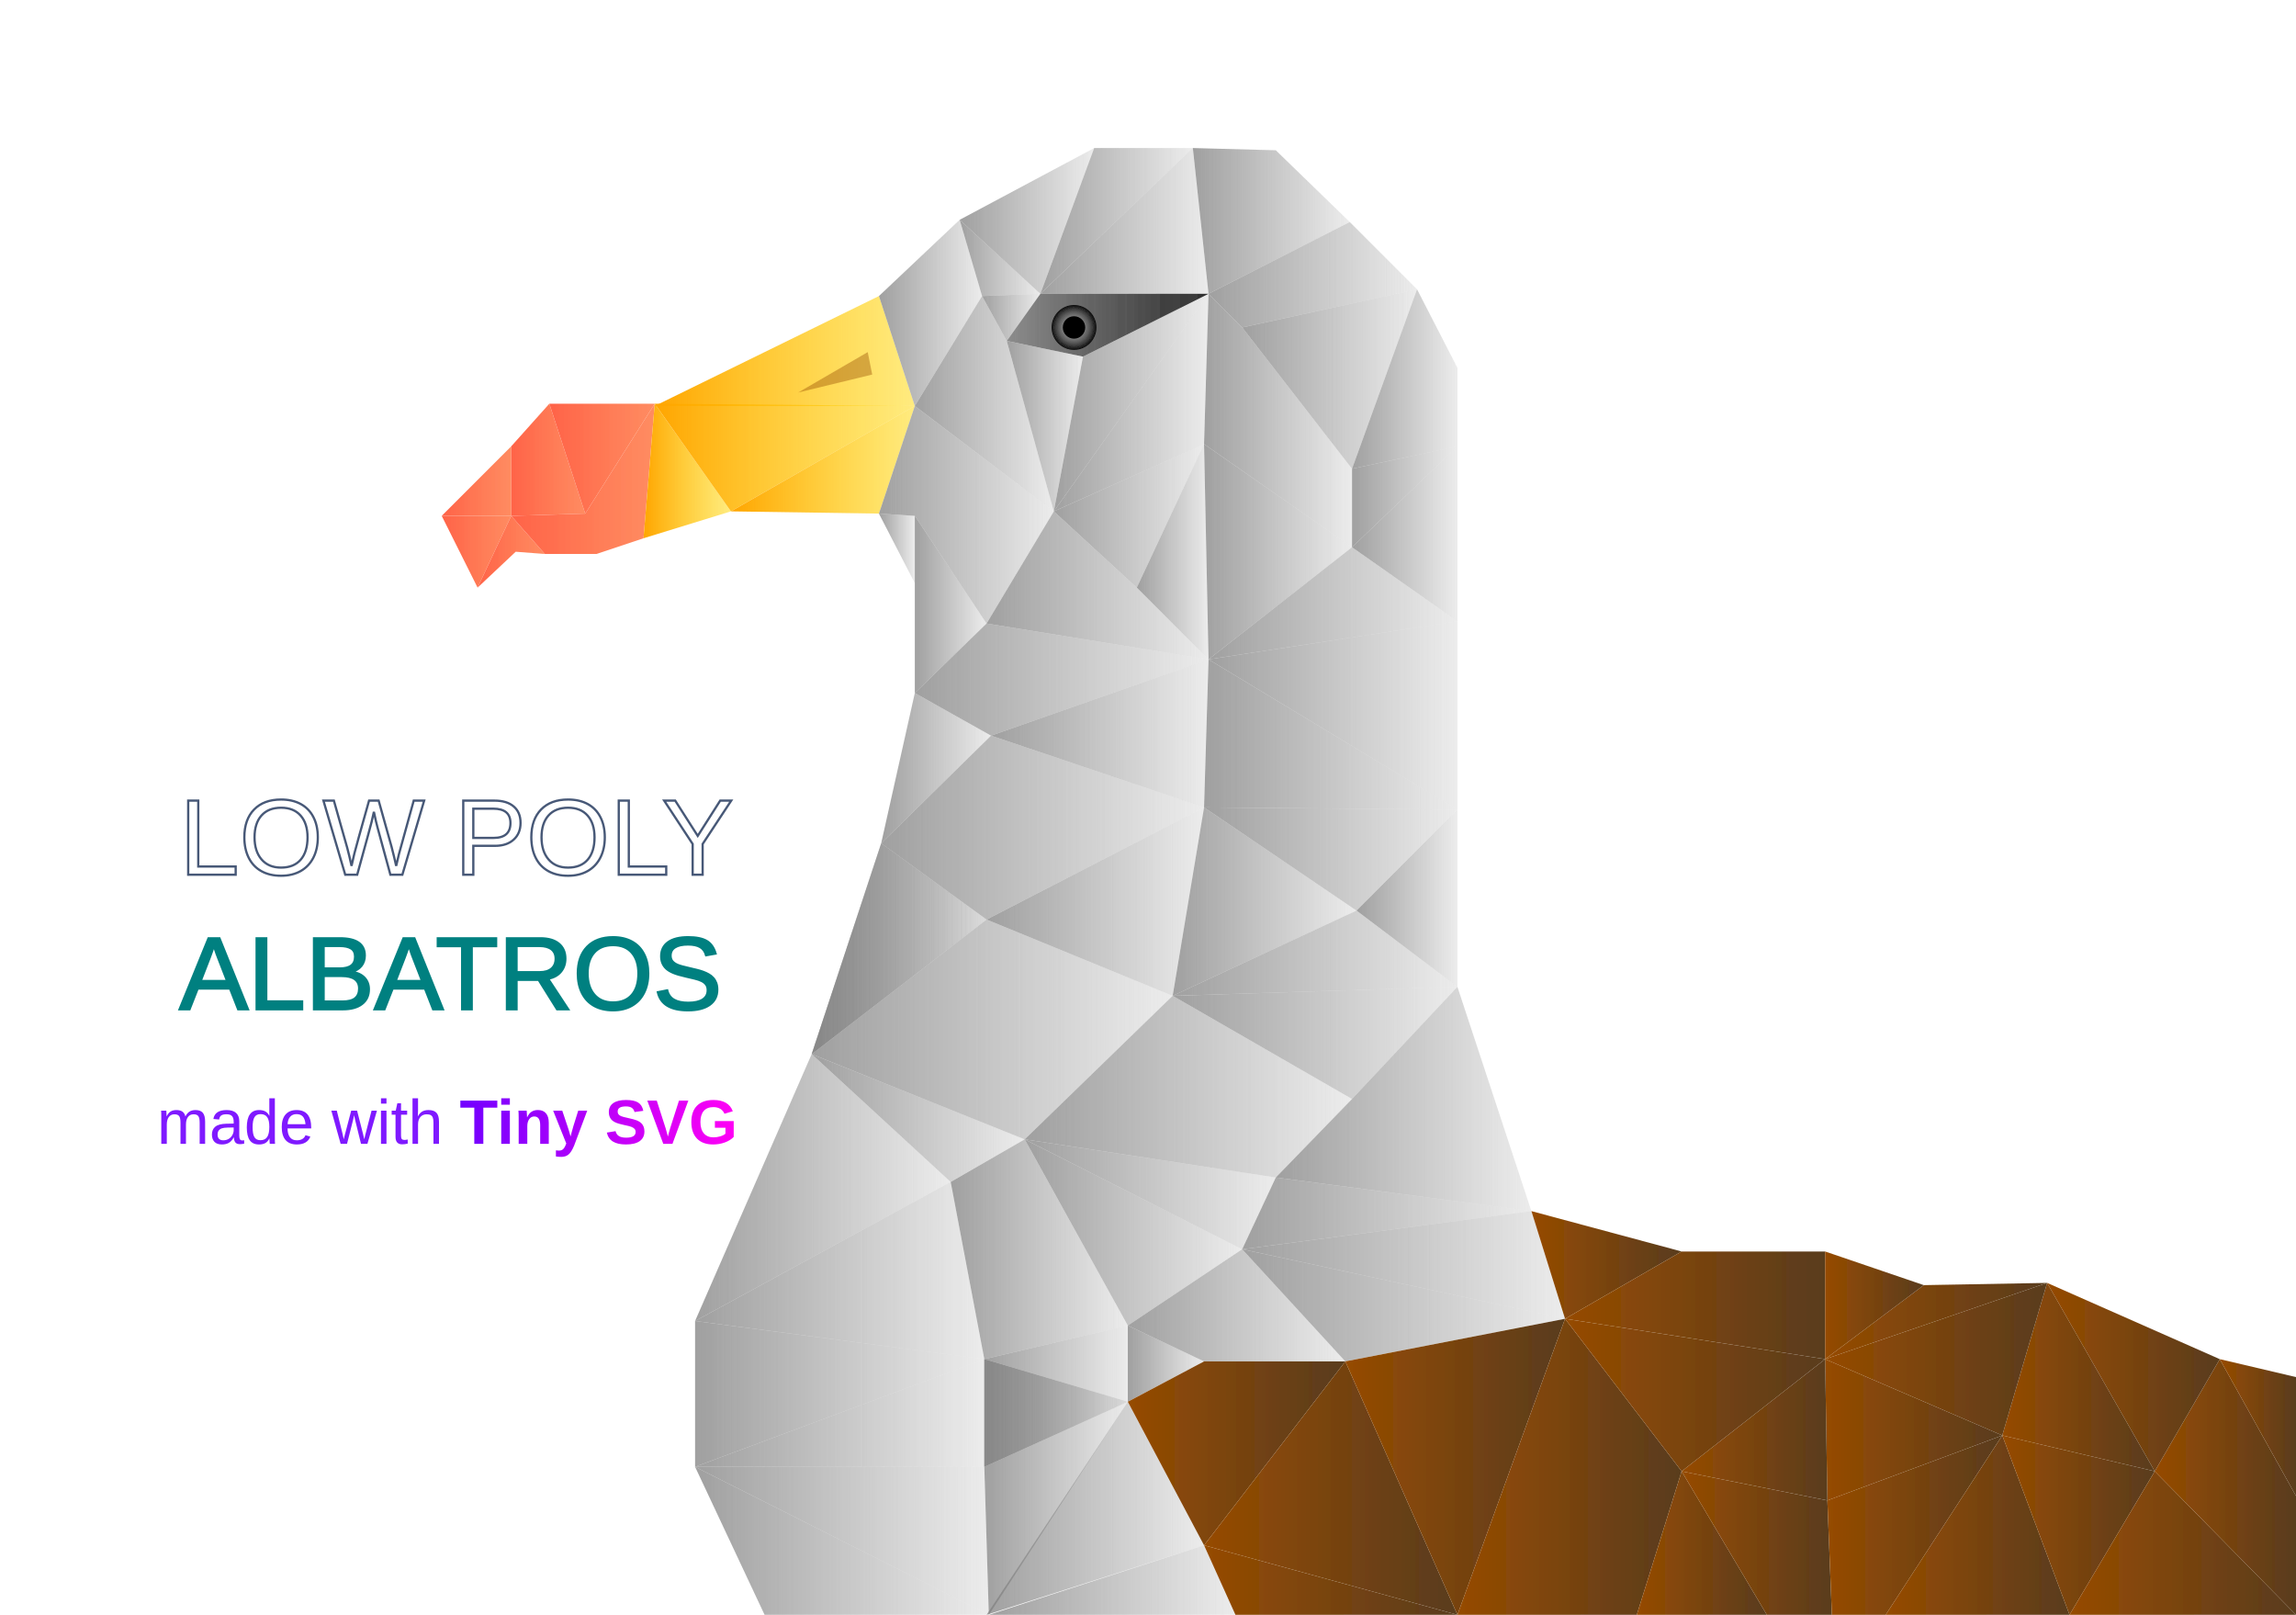
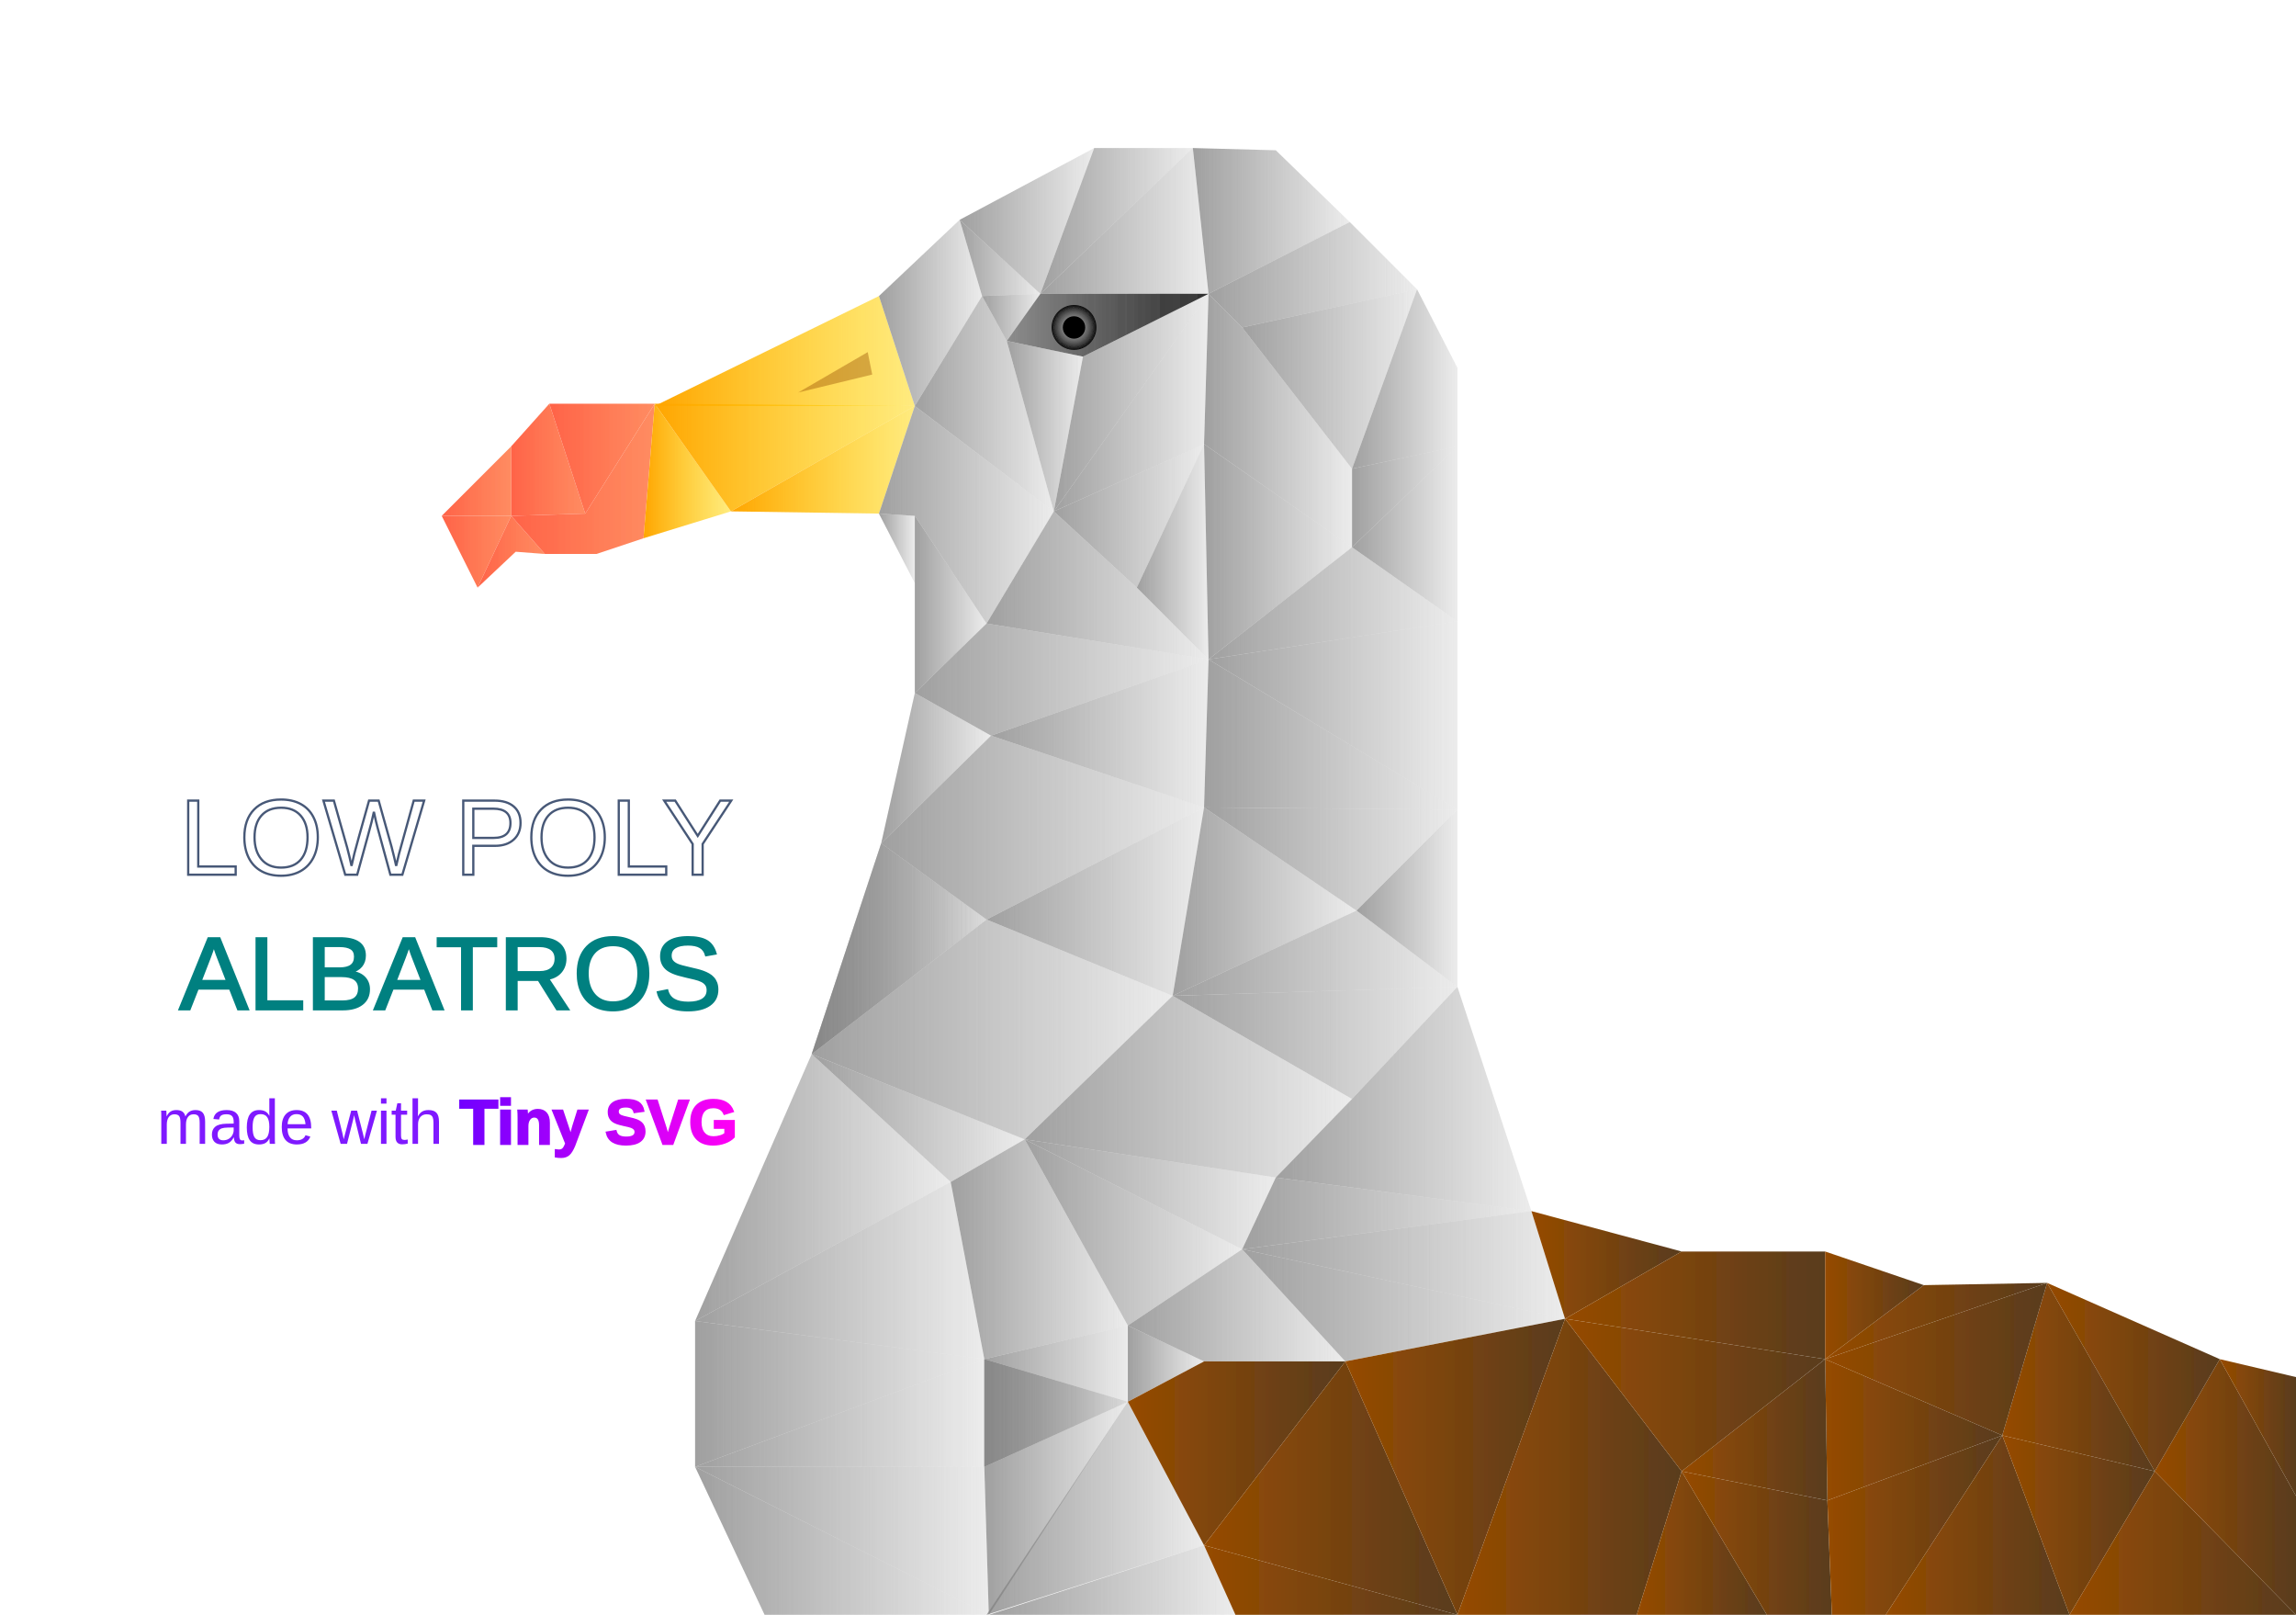
<svg xmlns="http://www.w3.org/2000/svg" width="1024 px" height="720 px" viewBox="0 0 1024 720" version="1.1">
  <defs>
    <filter id="__none__">
      <feGaussianBlur stdDeviation="0" />
    </filter>
    <linearGradient id="lg0" x1="0%" y1="0%" x2="100%" y2="0%">
      <stop offset="0%" style="stop-color:rgba(255, 99, 71, 255);stop-opacity:1" />
      <stop offset="100%" style="stop-color:rgba(255, 127, 80, 255);stop-opacity:0.9" />
    </linearGradient>
    <linearGradient id="lg1" x1="0%" y1="0%" x2="100%" y2="0%">
      <stop offset="0%" style="stop-color:rgba(255, 165, 0, 255);stop-opacity:1" />
      <stop offset="100%" style="stop-color:rgba(255, 215, 0, 255);stop-opacity:0.5" />
    </linearGradient>
    <linearGradient id="lg2" x1="0%" y1="0%" x2="100%" y2="0%">
      <stop offset="0%" style="stop-color:rgba(128, 128, 128, 255);stop-opacity:0.75" />
      <stop offset="100%" style="stop-color:rgba(128, 128, 128, 255);stop-opacity:0.15" />
    </linearGradient>
    <linearGradient id="lg3" x1="0%" y1="0%" x2="100%" y2="0%">
      <stop offset="0%" style="stop-color:rgba(128, 128, 128, 255);stop-opacity:0.9" />
      <stop offset="100%" style="stop-color:rgba(0, 0, 0, 255);stop-opacity:0.8" />
    </linearGradient>
    <radialGradient id="rg0" cx="50%" cy="50%" r="50%" fx="50%" fy="50%">
      <stop offset="0%" style="stop-color:rgba(255, 255, 255, 255);stop-opacity:0.3" />
      <stop offset="100%" style="stop-color:rgba(0, 0, 0, 255);stop-opacity:0.9" />
    </radialGradient>
    <linearGradient id="lg4" x1="0%" y1="0%" x2="100%" y2="0%">
      <stop offset="0%" style="stop-color:rgba(150, 75, 0, 255);stop-opacity:1" />
      <stop offset="100%" style="stop-color:rgba(89, 60, 30, 255);stop-opacity:1" />
    </linearGradient>
    <linearGradient id="lg5" x1="0%" y1="0%" x2="100%" y2="0%">
      <stop offset="0%" style="stop-color:rgba(113, 1, 255, 255);stop-opacity:1" />
      <stop offset="100%" style="stop-color:rgba(255, 1, 245, 255);stop-opacity:1" />
    </linearGradient>
  </defs>
-   <rect x="0" y="0" width="1024" height="720" rx="0" ry="0" fill="rgba(255, 255, 255, 255)" stroke-width="0" stroke="rgba(0, 0, 0, 255)" fill-opacity="1" stroke-opacity="1" filter="url(#__none__)" />
-   <polygon points="213,262 197,230 228,230 " style="fill:url(#lg0);stroke:rgba(0, 0, 0, 255);stroke-width:0;fill-rule:nonzero;fill-opacity:1;stroke-opacity:1;filter:url(#__none__)" />
-   <polygon points="213,262 228,230 243,247 230,246 " style="fill:url(#lg0);stroke:rgba(0, 0, 0, 255);stroke-width:0;fill-rule:nonzero;fill-opacity:1;stroke-opacity:1;filter:url(#__none__)" />
-   <polygon points="197,230 228,199 228,230 " style="fill:url(#lg0);stroke:rgba(0, 0, 0, 255);stroke-width:0;fill-rule:nonzero;fill-opacity:1;stroke-opacity:1;filter:url(#__none__)" />
-   <polygon points="228,230 228,199 245,180 261,229 " style="fill:url(#lg0);stroke:rgba(0, 0, 0, 255);stroke-width:0;fill-rule:nonzero;fill-opacity:1;stroke-opacity:1;filter:url(#__none__)" />
-   <polygon points="261,229 245,180 292,180 261,229 " style="fill:url(#lg0);stroke:rgba(0, 0, 0, 255);stroke-width:0;fill-rule:nonzero;fill-opacity:1;stroke-opacity:1;filter:url(#__none__)" />
-   <polygon points="228,230 243,247 266,247 287,240 292,180 261,229 " style="fill:url(#lg0);stroke:rgba(0, 0, 0, 255);stroke-width:0;fill-rule:nonzero;fill-opacity:1;stroke-opacity:1;filter:url(#__none__)" />
-   <polygon points="292,180 287,240 326,228 " style="fill:url(#lg1);stroke:rgba(0, 0, 0, 255);stroke-width:0;fill-rule:nonzero;fill-opacity:1;stroke-opacity:1;filter:url(#__none__)" />
-   <polygon points="326,228 408,181 292,180 " style="fill:url(#lg1);stroke:rgba(0, 0, 0, 255);stroke-width:0;fill-rule:nonzero;fill-opacity:1;stroke-opacity:1;filter:url(#__none__)" />
-   <polygon points="292,181 392,132 408,181 " style="fill:url(#lg1);stroke:rgba(0, 0, 0, 255);stroke-width:0;fill-rule:nonzero;fill-opacity:1;stroke-opacity:1;filter:url(#__none__)" />
-   <polygon points="326,228 392,229 408,181 " style="fill:url(#lg1);stroke:rgba(0, 0, 0, 255);stroke-width:0;fill-rule:nonzero;fill-opacity:1;stroke-opacity:1;filter:url(#__none__)" />
-   <polygon points="356,175 387,157 389,167 " style="fill:rgba(150, 75, 0, 255);stroke:rgba(0, 0, 0, 255);stroke-width:0;fill-rule:nonzero;fill-opacity:0.4;stroke-opacity:1;filter:url(#__none__)" />
-   <polygon points="392,132 428,98 438,132 408,181 " style="fill:url(#lg2);stroke:rgba(0, 0, 0, 255);stroke-width:0;fill-rule:nonzero;fill-opacity:1;stroke-opacity:1;filter:url(#__none__)" />
-   <polygon points="428,98 438,132 464,131 " style="fill:url(#lg2);stroke:rgba(0, 0, 0, 255);stroke-width:0;fill-rule:nonzero;fill-opacity:1;stroke-opacity:1;filter:url(#__none__)" />
-   <polygon points="428,98 464,131 488,66 " style="fill:url(#lg2);stroke:rgba(0, 0, 0, 255);stroke-width:0;fill-rule:nonzero;fill-opacity:1;stroke-opacity:1;filter:url(#__none__)" />
-   <polygon points="488,66 464,131 532,66 " style="fill:url(#lg2);stroke:rgba(0, 0, 0, 255);stroke-width:0;fill-rule:nonzero;fill-opacity:1;stroke-opacity:1;filter:url(#__none__)" />
-   <polygon points="532,66 464,131 539,131 " style="fill:url(#lg2);stroke:rgba(0, 0, 0, 255);stroke-width:0;fill-rule:nonzero;fill-opacity:1;stroke-opacity:1;filter:url(#__none__)" />
-   <polygon points="532,66 539,131 602,99 569,67 " style="fill:url(#lg2);stroke:rgba(0, 0, 0, 255);stroke-width:0;fill-rule:nonzero;fill-opacity:1;stroke-opacity:1;filter:url(#__none__)" />
-   <polygon points="539,131 602,99 632,129 554,146 " style="fill:url(#lg2);stroke:rgba(0, 0, 0, 255);stroke-width:0;fill-rule:nonzero;fill-opacity:1;stroke-opacity:1;filter:url(#__none__)" />
-   <polygon points="554,146 632,129 603,209 " style="fill:url(#lg2);stroke:rgba(0, 0, 0, 255);stroke-width:0;fill-rule:nonzero;fill-opacity:1;stroke-opacity:1;filter:url(#__none__)" />
-   <polygon points="603,209 632,129 650,164 650,199 " style="fill:url(#lg2);stroke:rgba(0, 0, 0, 255);stroke-width:0;fill-rule:nonzero;fill-opacity:1;stroke-opacity:1;filter:url(#__none__)" />
-   <polygon points="603,209 650,199 603,244 " style="fill:url(#lg2);stroke:rgba(0, 0, 0, 255);stroke-width:0;fill-rule:nonzero;fill-opacity:1;stroke-opacity:1;filter:url(#__none__)" />
-   <polygon points="603,244 650,199 650,277 " style="fill:url(#lg2);stroke:rgba(0, 0, 0, 255);stroke-width:0;fill-rule:nonzero;fill-opacity:1;stroke-opacity:1;filter:url(#__none__)" />
-   <polygon points="408,181 438,132 449,152 470,228 " style="fill:url(#lg2);stroke:rgba(0, 0, 0, 255);stroke-width:0;fill-rule:nonzero;fill-opacity:1;stroke-opacity:1;filter:url(#__none__)" />
-   <polygon points="438,132 464,131 449,152 " style="fill:url(#lg2);stroke:rgba(0, 0, 0, 255);stroke-width:0;fill-rule:nonzero;fill-opacity:1;stroke-opacity:1;filter:url(#__none__)" />
-   <polygon points="408,181 392,229 408,230 440,278 470,228 " style="fill:url(#lg2);stroke:rgba(0, 0, 0, 255);stroke-width:0;fill-rule:nonzero;fill-opacity:1;stroke-opacity:1;filter:url(#__none__)" />
-   <polygon points="392,229 408,230 408,260 " style="fill:url(#lg2);stroke:rgba(0, 0, 0, 255);stroke-width:0;fill-rule:nonzero;fill-opacity:1;stroke-opacity:1;filter:url(#__none__)" />
-   <polygon points="408,230 408,309 440,278 " style="fill:url(#lg2);stroke:rgba(0, 0, 0, 255);stroke-width:0;fill-rule:nonzero;fill-opacity:1;stroke-opacity:1;filter:url(#__none__)" />
-   <polygon points="483,159 470,228 539,131 " style="fill:url(#lg2);stroke:rgba(0, 0, 0, 255);stroke-width:0;fill-rule:nonzero;fill-opacity:1;stroke-opacity:1;filter:url(#__none__)" />
-   <polygon points="470,228 539,131 537,198 " style="fill:url(#lg2);stroke:rgba(0, 0, 0, 255);stroke-width:0;fill-rule:nonzero;fill-opacity:1;stroke-opacity:1;filter:url(#__none__)" />
-   <polygon points="539,131 554,146 603,209 603,244 537,198 " style="fill:url(#lg2);stroke:rgba(0, 0, 0, 255);stroke-width:0;fill-rule:nonzero;fill-opacity:1;stroke-opacity:1;filter:url(#__none__)" />
-   <polygon points="470,228 537,198 507,262 " style="fill:url(#lg2);stroke:rgba(0, 0, 0, 255);stroke-width:0;fill-rule:nonzero;fill-opacity:1;stroke-opacity:1;filter:url(#__none__)" />
-   <polygon points="440,278 470,228 507,262 539,294 " style="fill:url(#lg2);stroke:rgba(0, 0, 0, 255);stroke-width:0;fill-rule:nonzero;fill-opacity:1;stroke-opacity:1;filter:url(#__none__)" />
-   <polygon points="507,262 537,198 539,294 " style="fill:url(#lg2);stroke:rgba(0, 0, 0, 255);stroke-width:0;fill-rule:nonzero;fill-opacity:1;stroke-opacity:1;filter:url(#__none__)" />
-   <polygon points="537,198 603,244 539,294 " style="fill:url(#lg2);stroke:rgba(0, 0, 0, 255);stroke-width:0;fill-rule:nonzero;fill-opacity:1;stroke-opacity:1;filter:url(#__none__)" />
-   <polygon points="539,294 603,244 650,277 " style="fill:url(#lg2);stroke:rgba(0, 0, 0, 255);stroke-width:0;fill-rule:nonzero;fill-opacity:1;stroke-opacity:1;filter:url(#__none__)" />
-   <polygon points="449,152 483,159 470,228 " style="fill:url(#lg2);stroke:rgba(0, 0, 0, 255);stroke-width:0;fill-rule:nonzero;fill-opacity:1;stroke-opacity:1;filter:url(#__none__)" />
-   <polygon points="408,309 440,278 539,294 442,328 " style="fill:url(#lg2);stroke:rgba(0, 0, 0, 255);stroke-width:0;fill-rule:nonzero;fill-opacity:1;stroke-opacity:1;filter:url(#__none__)" />
-   <polygon points="408,309 442,328 393,376 " style="fill:url(#lg2);stroke:rgba(0, 0, 0, 255);stroke-width:0;fill-rule:nonzero;fill-opacity:1;stroke-opacity:1;filter:url(#__none__)" />
-   <polygon points="393,376 440,410 362,470 " style="fill:url(#lg2);stroke:rgba(0, 0, 0, 255);stroke-width:0;fill-rule:nonzero;fill-opacity:1;stroke-opacity:1;filter:url(#__none__)" />
-   <polygon points="393,376 440,410 362,470 " style="fill:url(#lg2);stroke:rgba(0, 0, 0, 255);stroke-width:0;fill-rule:nonzero;fill-opacity:1;stroke-opacity:1;filter:url(#__none__)" />
-   <polygon points="362,470 440,410 523,444 457,508 " style="fill:url(#lg2);stroke:rgba(0, 0, 0, 255);stroke-width:0;fill-rule:nonzero;fill-opacity:1;stroke-opacity:1;filter:url(#__none__)" />
-   <polygon points="362,470 457,508 424,527 " style="fill:url(#lg2);stroke:rgba(0, 0, 0, 255);stroke-width:0;fill-rule:nonzero;fill-opacity:1;stroke-opacity:1;filter:url(#__none__)" />
-   <polygon points="457,508 523,444 603,490 569,525 " style="fill:url(#lg2);stroke:rgba(0, 0, 0, 255);stroke-width:0;fill-rule:nonzero;fill-opacity:1;stroke-opacity:1;filter:url(#__none__)" />
-   <polygon points="569,525 603,490 650,440 683,540 " style="fill:url(#lg2);stroke:rgba(0, 0, 0, 255);stroke-width:0;fill-rule:nonzero;fill-opacity:1;stroke-opacity:1;filter:url(#__none__)" />
-   <polygon points="523,444 650,440 603,490 " style="fill:url(#lg2);stroke:rgba(0, 0, 0, 255);stroke-width:0;fill-rule:nonzero;fill-opacity:1;stroke-opacity:1;filter:url(#__none__)" />
-   <polygon points="523,444 605,406 650,440 " style="fill:url(#lg2);stroke:rgba(0, 0, 0, 255);stroke-width:0;fill-rule:nonzero;fill-opacity:1;stroke-opacity:1;filter:url(#__none__)" />
-   <polygon points="605,406 650,361 650,440 " style="fill:url(#lg2);stroke:rgba(0, 0, 0, 255);stroke-width:0;fill-rule:nonzero;fill-opacity:1;stroke-opacity:1;filter:url(#__none__)" />
-   <polygon points="537,360 650,361 605,406 " style="fill:url(#lg2);stroke:rgba(0, 0, 0, 255);stroke-width:0;fill-rule:nonzero;fill-opacity:1;stroke-opacity:1;filter:url(#__none__)" />
-   <polygon points="537,360 605,406 523,444 " style="fill:url(#lg2);stroke:rgba(0, 0, 0, 255);stroke-width:0;fill-rule:nonzero;fill-opacity:1;stroke-opacity:1;filter:url(#__none__)" />
-   <polygon points="440,410 537,360 523,444 " style="fill:url(#lg2);stroke:rgba(0, 0, 0, 255);stroke-width:0;fill-rule:nonzero;fill-opacity:1;stroke-opacity:1;filter:url(#__none__)" />
-   <polygon points="442,328 539,294 537,360 " style="fill:url(#lg2);stroke:rgba(0, 0, 0, 255);stroke-width:0;fill-rule:nonzero;fill-opacity:1;stroke-opacity:1;filter:url(#__none__)" />
-   <polygon points="537,360 539,294 650,361 " style="fill:url(#lg2);stroke:rgba(0, 0, 0, 255);stroke-width:0;fill-rule:nonzero;fill-opacity:1;stroke-opacity:1;filter:url(#__none__)" />
-   <polygon points="539,294 650,277 650,361 " style="fill:url(#lg2);stroke:rgba(0, 0, 0, 255);stroke-width:0;fill-rule:nonzero;fill-opacity:1;stroke-opacity:1;filter:url(#__none__)" />
-   <polygon points="362,470 424,527 310,589 " style="fill:url(#lg2);stroke:rgba(0, 0, 0, 255);stroke-width:0;fill-rule:nonzero;fill-opacity:1;stroke-opacity:1;filter:url(#__none__)" />
-   <polygon points="310,589 424,527 439,606 " style="fill:url(#lg2);stroke:rgba(0, 0, 0, 255);stroke-width:0;fill-rule:nonzero;fill-opacity:1;stroke-opacity:1;filter:url(#__none__)" />
-   <polygon points="310,589 439,606 310,654 " style="fill:url(#lg2);stroke:rgba(0, 0, 0, 255);stroke-width:0;fill-rule:nonzero;fill-opacity:1;stroke-opacity:1;filter:url(#__none__)" />
-   <polygon points="439,654 439,606 503,625 " style="fill:url(#lg2);stroke:rgba(0, 0, 0, 255);stroke-width:0;fill-rule:nonzero;fill-opacity:1;stroke-opacity:1;filter:url(#__none__)" />
-   <polygon points="310,654 439,654 441,720 " style="fill:url(#lg2);stroke:rgba(0, 0, 0, 255);stroke-width:0;fill-rule:nonzero;fill-opacity:1;stroke-opacity:1;filter:url(#__none__)" />
-   <polygon points="310,654 441,720 341,720 " style="fill:url(#lg2);stroke:rgba(0, 0, 0, 255);stroke-width:0;fill-rule:nonzero;fill-opacity:1;stroke-opacity:1;filter:url(#__none__)" />
-   <polygon points="441,720 439,654 503,625 " style="fill:url(#lg2);stroke:rgba(0, 0, 0, 255);stroke-width:0;fill-rule:nonzero;fill-opacity:1;stroke-opacity:1;filter:url(#__none__)" />
-   <polygon points="439,606 439,654 503,625 " style="fill:url(#lg2);stroke:rgba(0, 0, 0, 255);stroke-width:0;fill-rule:nonzero;fill-opacity:1;stroke-opacity:1;filter:url(#__none__)" />
-   <polygon points="440,720 503,625 537,689 " style="fill:url(#lg2);stroke:rgba(0, 0, 0, 255);stroke-width:0;fill-rule:nonzero;fill-opacity:1;stroke-opacity:1;filter:url(#__none__)" />
-   <polygon points="441,720 537,689 551,720 " style="fill:url(#lg2);stroke:rgba(0, 0, 0, 255);stroke-width:0;fill-rule:nonzero;fill-opacity:1;stroke-opacity:1;filter:url(#__none__)" />
-   <polygon points="439,606 503,591 503,625 " style="fill:url(#lg2);stroke:rgba(0, 0, 0, 255);stroke-width:0;fill-rule:nonzero;fill-opacity:1;stroke-opacity:1;filter:url(#__none__)" />
-   <polygon points="424,527 457,508 503,591 439,606 " style="fill:url(#lg2);stroke:rgba(0, 0, 0, 255);stroke-width:0;fill-rule:nonzero;fill-opacity:1;stroke-opacity:1;filter:url(#__none__)" />
-   <polygon points="457,508 554,557 503,591 " style="fill:url(#lg2);stroke:rgba(0, 0, 0, 255);stroke-width:0;fill-rule:nonzero;fill-opacity:1;stroke-opacity:1;filter:url(#__none__)" />
-   <polygon points="503,591 554,557 600,607 537,607 " style="fill:url(#lg2);stroke:rgba(0, 0, 0, 255);stroke-width:0;fill-rule:nonzero;fill-opacity:1;stroke-opacity:1;filter:url(#__none__)" />
-   <polygon points="503,591 537,607 503,625 " style="fill:url(#lg2);stroke:rgba(0, 0, 0, 255);stroke-width:0;fill-rule:nonzero;fill-opacity:1;stroke-opacity:1;filter:url(#__none__)" />
-   <polygon points="457,508 569,525 554,557 " style="fill:url(#lg2);stroke:rgba(0, 0, 0, 255);stroke-width:0;fill-rule:nonzero;fill-opacity:1;stroke-opacity:1;filter:url(#__none__)" />
-   <polygon points="569,525 683,540 554,557 " style="fill:url(#lg2);stroke:rgba(0, 0, 0, 255);stroke-width:0;fill-rule:nonzero;fill-opacity:1;stroke-opacity:1;filter:url(#__none__)" />
-   <polygon points="554,557 683,540 698,588 " style="fill:url(#lg2);stroke:rgba(0, 0, 0, 255);stroke-width:0;fill-rule:nonzero;fill-opacity:1;stroke-opacity:1;filter:url(#__none__)" />
-   <polygon points="554,557 698,588 600,607 " style="fill:url(#lg2);stroke:rgba(0, 0, 0, 255);stroke-width:0;fill-rule:nonzero;fill-opacity:1;stroke-opacity:1;filter:url(#__none__)" />
-   <polygon points="393,376 442,328 537,360 440,410 " style="fill:url(#lg2);stroke:rgba(0, 0, 0, 255);stroke-width:0;fill-rule:nonzero;fill-opacity:1;stroke-opacity:1;filter:url(#__none__)" />
-   <polygon points="310,654 439,606 439,654 " style="fill:url(#lg2);stroke:rgba(0, 0, 0, 255);stroke-width:0;fill-rule:nonzero;fill-opacity:1;stroke-opacity:1;filter:url(#__none__)" />
-   <polygon points="449,152 464,131 539,131 483,159 " style="fill:url(#lg3);stroke:rgba(0, 0, 0, 255);stroke-width:0;fill-rule:nonzero;fill-opacity:1;stroke-opacity:1;filter:url(#__none__)" />
-   <circle cx="479" cy="146" r="10" stroke="rgba(0, 0, 0, 255)" stroke-width="0" fill="url(#rg0)" fill-opacity="1" stroke-opacity="1" filter="url(#__none__)" />
-   <circle cx="479" cy="146" r="5" stroke="rgba(0, 0, 0, 255)" stroke-width="0" fill="rgba(0, 0, 0, 255)" fill-opacity="1" stroke-opacity="1" filter="url(#__none__)" />
-   <polygon points="503,625 537,607 600,607 537,689 " style="fill:url(#lg4);stroke:rgba(0, 0, 0, 255);stroke-width:0;fill-rule:nonzero;fill-opacity:1;stroke-opacity:1;filter:url(#__none__)" />
-   <polygon points="537,689 600,607 650,720 " style="fill:url(#lg4);stroke:rgba(0, 0, 0, 255);stroke-width:0;fill-rule:nonzero;fill-opacity:1;stroke-opacity:1;filter:url(#__none__)" />
-   <polygon points="537,689 650,720 551,720 " style="fill:url(#lg4);stroke:rgba(0, 0, 0, 255);stroke-width:0;fill-rule:nonzero;fill-opacity:1;stroke-opacity:1;filter:url(#__none__)" />
-   <polygon points="600,607 698,588 650,720 " style="fill:url(#lg4);stroke:rgba(0, 0, 0, 255);stroke-width:0;fill-rule:nonzero;fill-opacity:1;stroke-opacity:1;filter:url(#__none__)" />
-   <polygon points="650,720 698,588 750,656 730,720 " style="fill:url(#lg4);stroke:rgba(0, 0, 0, 255);stroke-width:0;fill-rule:nonzero;fill-opacity:1;stroke-opacity:1;filter:url(#__none__)" />
-   <polygon points="730,720 750,656 788,720 " style="fill:url(#lg4);stroke:rgba(0, 0, 0, 255);stroke-width:0;fill-rule:nonzero;fill-opacity:1;stroke-opacity:1;filter:url(#__none__)" />
-   <polygon points="788,720 750,656 815,669 817,720 " style="fill:url(#lg4);stroke:rgba(0, 0, 0, 255);stroke-width:0;fill-rule:nonzero;fill-opacity:1;stroke-opacity:1;filter:url(#__none__)" />
-   <polygon points="817,720 815,669 893,640 841,720 " style="fill:url(#lg4);stroke:rgba(0, 0, 0, 255);stroke-width:0;fill-rule:nonzero;fill-opacity:1;stroke-opacity:1;filter:url(#__none__)" />
-   <polygon points="841,720 893,640 923,720 " style="fill:url(#lg4);stroke:rgba(0, 0, 0, 255);stroke-width:0;fill-rule:nonzero;fill-opacity:1;stroke-opacity:1;filter:url(#__none__)" />
-   <polygon points="923,720 893,640 961,656 " style="fill:url(#lg4);stroke:rgba(0, 0, 0, 255);stroke-width:0;fill-rule:nonzero;fill-opacity:1;stroke-opacity:1;filter:url(#__none__)" />
-   <polygon points="923,720 961,656 1024,720 " style="fill:url(#lg4);stroke:rgba(0, 0, 0, 255);stroke-width:0;fill-rule:nonzero;fill-opacity:1;stroke-opacity:1;filter:url(#__none__)" />
-   <polygon points="1024,720 961,656 990,606 1024,667 " style="fill:url(#lg4);stroke:rgba(0, 0, 0, 255);stroke-width:0;fill-rule:nonzero;fill-opacity:1;stroke-opacity:1;filter:url(#__none__)" />
-   <polygon points="1024,667 990,606 1024,614 " style="fill:url(#lg4);stroke:rgba(0, 0, 0, 255);stroke-width:0;fill-rule:nonzero;fill-opacity:1;stroke-opacity:1;filter:url(#__none__)" />
-   <polygon points="961,656 913,572 990,606 " style="fill:url(#lg4);stroke:rgba(0, 0, 0, 255);stroke-width:0;fill-rule:nonzero;fill-opacity:1;stroke-opacity:1;filter:url(#__none__)" />
-   <polygon points="961,656 893,640 913,572 " style="fill:url(#lg4);stroke:rgba(0, 0, 0, 255);stroke-width:0;fill-rule:nonzero;fill-opacity:1;stroke-opacity:1;filter:url(#__none__)" />
-   <polygon points="893,640 814,606 913,572 " style="fill:url(#lg4);stroke:rgba(0, 0, 0, 255);stroke-width:0;fill-rule:nonzero;fill-opacity:1;stroke-opacity:1;filter:url(#__none__)" />
-   <polygon points="814,606 858,573 913,572 " style="fill:url(#lg4);stroke:rgba(0, 0, 0, 255);stroke-width:0;fill-rule:nonzero;fill-opacity:1;stroke-opacity:1;filter:url(#__none__)" />
-   <polygon points="815,669 814,606 893,640 " style="fill:url(#lg4);stroke:rgba(0, 0, 0, 255);stroke-width:0;fill-rule:nonzero;fill-opacity:1;stroke-opacity:1;filter:url(#__none__)" />
-   <polygon points="750,656 814,606 815,669 " style="fill:url(#lg4);stroke:rgba(0, 0, 0, 255);stroke-width:0;fill-rule:nonzero;fill-opacity:1;stroke-opacity:1;filter:url(#__none__)" />
-   <polygon points="698,588 814,606 750,656 " style="fill:url(#lg4);stroke:rgba(0, 0, 0, 255);stroke-width:0;fill-rule:nonzero;fill-opacity:1;stroke-opacity:1;filter:url(#__none__)" />
-   <polygon points="683,540 750,558 698,588 " style="fill:url(#lg4);stroke:rgba(0, 0, 0, 255);stroke-width:0;fill-rule:nonzero;fill-opacity:1;stroke-opacity:1;filter:url(#__none__)" />
-   <polygon points="698,588 750,558 814,558 814,606 " style="fill:url(#lg4);stroke:rgba(0, 0, 0, 255);stroke-width:0;fill-rule:nonzero;fill-opacity:1;stroke-opacity:1;filter:url(#__none__)" />
-   <polygon points="814,606 814,558 858,573 " style="fill:url(#lg4);stroke:rgba(0, 0, 0, 255);stroke-width:0;fill-rule:nonzero;fill-opacity:1;stroke-opacity:1;filter:url(#__none__)" />
-   <text x="80" y="390" font-family="arial" font-size="48" font-weight="normal" font-style="normal" text-decoration="" stroke="rgba(71, 88, 119, 255)" stroke-width="1" fill="rgba(255, 255, 255, 255)" fill-opacity="1" stroke-opacity="1" transform="rotate(0)" filter="url(#__none__)">LOW POLY</text>
-   <text x="80" y="450" font-family="arial" font-size="46" font-weight="normal" font-style="normal" text-decoration="" stroke="rgba(0, 128, 128, 255)" stroke-width="1" fill="rgba(0, 128, 128, 255)" fill-opacity="1" stroke-opacity="1" transform="rotate(0)" filter="url(#__none__)">ALBATROS</text>
-   <text x="70" y="510" font-family="arial" font-size="28" font-weight="normal" font-style="normal" text-decoration="" stroke="rgba(113, 1, 255, 255)" stroke-width="1" fill="rgba(113, 1, 255, 255)" fill-opacity="0.9" stroke-opacity="0" transform="rotate(0)" filter="url(#__none__)">made with</text>
-   <text x="205" y="510" font-family="arial" font-size="28" font-weight="bold" font-style="normal" text-decoration="" stroke="rgba(0, 0, 0, 0)" stroke-width="1" fill="url(#lg5)" fill-opacity="1" stroke-opacity="1" transform="rotate(0)" filter="url(#__none__)">Tiny SVG</text>
+   <rect x="0" y="0" width="1024" height="720" rx="0" ry="0" stroke="rgba(0, 0, 0, 255)" stroke-width="0" stroke-opacity="1" fill="rgba(255, 255, 255, 255)" fill-opacity="1" filter="url(#__none__)" />
+   <polygon points="213,262 197,230 228,230 " style="stroke:rgba(0, 0, 0, 255);stroke-width:0;stroke-opacity:1;fill:url(#lg0);fill-rule:nonzero;fill-opacity:1;filter:url(#__none__)" />
+   <polygon points="213,262 228,230 243,247 230,246 " style="stroke:rgba(0, 0, 0, 255);stroke-width:0;stroke-opacity:1;fill:url(#lg0);fill-rule:nonzero;fill-opacity:1;filter:url(#__none__)" />
+   <polygon points="197,230 228,199 228,230 " style="stroke:rgba(0, 0, 0, 255);stroke-width:0;stroke-opacity:1;fill:url(#lg0);fill-rule:nonzero;fill-opacity:1;filter:url(#__none__)" />
+   <polygon points="228,230 228,199 245,180 261,229 " style="stroke:rgba(0, 0, 0, 255);stroke-width:0;stroke-opacity:1;fill:url(#lg0);fill-rule:nonzero;fill-opacity:1;filter:url(#__none__)" />
+   <polygon points="261,229 245,180 292,180 261,229 " style="stroke:rgba(0, 0, 0, 255);stroke-width:0;stroke-opacity:1;fill:url(#lg0);fill-rule:nonzero;fill-opacity:1;filter:url(#__none__)" />
+   <polygon points="228,230 243,247 266,247 287,240 292,180 261,229 " style="stroke:rgba(0, 0, 0, 255);stroke-width:0;stroke-opacity:1;fill:url(#lg0);fill-rule:nonzero;fill-opacity:1;filter:url(#__none__)" />
+   <polygon points="292,180 287,240 326,228 " style="stroke:rgba(0, 0, 0, 255);stroke-width:0;stroke-opacity:1;fill:url(#lg1);fill-rule:nonzero;fill-opacity:1;filter:url(#__none__)" />
+   <polygon points="326,228 408,181 292,180 " style="stroke:rgba(0, 0, 0, 255);stroke-width:0;stroke-opacity:1;fill:url(#lg1);fill-rule:nonzero;fill-opacity:1;filter:url(#__none__)" />
+   <polygon points="292,181 392,132 408,181 " style="stroke:rgba(0, 0, 0, 255);stroke-width:0;stroke-opacity:1;fill:url(#lg1);fill-rule:nonzero;fill-opacity:1;filter:url(#__none__)" />
+   <polygon points="326,228 392,229 408,181 " style="stroke:rgba(0, 0, 0, 255);stroke-width:0;stroke-opacity:1;fill:url(#lg1);fill-rule:nonzero;fill-opacity:1;filter:url(#__none__)" />
+   <polygon points="356,175 387,157 389,167 " style="stroke:rgba(0, 0, 0, 255);stroke-width:0;stroke-opacity:1;fill:rgba(150, 75, 0, 255);fill-rule:nonzero;fill-opacity:0.4;filter:url(#__none__)" />
+   <polygon points="392,132 428,98 438,132 408,181 " style="stroke:rgba(0, 0, 0, 255);stroke-width:0;stroke-opacity:1;fill:url(#lg2);fill-rule:nonzero;fill-opacity:1;filter:url(#__none__)" />
+   <polygon points="428,98 438,132 464,131 " style="stroke:rgba(0, 0, 0, 255);stroke-width:0;stroke-opacity:1;fill:url(#lg2);fill-rule:nonzero;fill-opacity:1;filter:url(#__none__)" />
+   <polygon points="428,98 464,131 488,66 " style="stroke:rgba(0, 0, 0, 255);stroke-width:0;stroke-opacity:1;fill:url(#lg2);fill-rule:nonzero;fill-opacity:1;filter:url(#__none__)" />
+   <polygon points="488,66 464,131 532,66 " style="stroke:rgba(0, 0, 0, 255);stroke-width:0;stroke-opacity:1;fill:url(#lg2);fill-rule:nonzero;fill-opacity:1;filter:url(#__none__)" />
+   <polygon points="532,66 464,131 539,131 " style="stroke:rgba(0, 0, 0, 255);stroke-width:0;stroke-opacity:1;fill:url(#lg2);fill-rule:nonzero;fill-opacity:1;filter:url(#__none__)" />
+   <polygon points="532,66 539,131 602,99 569,67 " style="stroke:rgba(0, 0, 0, 255);stroke-width:0;stroke-opacity:1;fill:url(#lg2);fill-rule:nonzero;fill-opacity:1;filter:url(#__none__)" />
+   <polygon points="539,131 602,99 632,129 554,146 " style="stroke:rgba(0, 0, 0, 255);stroke-width:0;stroke-opacity:1;fill:url(#lg2);fill-rule:nonzero;fill-opacity:1;filter:url(#__none__)" />
+   <polygon points="554,146 632,129 603,209 " style="stroke:rgba(0, 0, 0, 255);stroke-width:0;stroke-opacity:1;fill:url(#lg2);fill-rule:nonzero;fill-opacity:1;filter:url(#__none__)" />
+   <polygon points="603,209 632,129 650,164 650,199 " style="stroke:rgba(0, 0, 0, 255);stroke-width:0;stroke-opacity:1;fill:url(#lg2);fill-rule:nonzero;fill-opacity:1;filter:url(#__none__)" />
+   <polygon points="603,209 650,199 603,244 " style="stroke:rgba(0, 0, 0, 255);stroke-width:0;stroke-opacity:1;fill:url(#lg2);fill-rule:nonzero;fill-opacity:1;filter:url(#__none__)" />
+   <polygon points="603,244 650,199 650,277 " style="stroke:rgba(0, 0, 0, 255);stroke-width:0;stroke-opacity:1;fill:url(#lg2);fill-rule:nonzero;fill-opacity:1;filter:url(#__none__)" />
+   <polygon points="408,181 438,132 449,152 470,228 " style="stroke:rgba(0, 0, 0, 255);stroke-width:0;stroke-opacity:1;fill:url(#lg2);fill-rule:nonzero;fill-opacity:1;filter:url(#__none__)" />
+   <polygon points="438,132 464,131 449,152 " style="stroke:rgba(0, 0, 0, 255);stroke-width:0;stroke-opacity:1;fill:url(#lg2);fill-rule:nonzero;fill-opacity:1;filter:url(#__none__)" />
+   <polygon points="408,181 392,229 408,230 440,278 470,228 " style="stroke:rgba(0, 0, 0, 255);stroke-width:0;stroke-opacity:1;fill:url(#lg2);fill-rule:nonzero;fill-opacity:1;filter:url(#__none__)" />
+   <polygon points="392,229 408,230 408,260 " style="stroke:rgba(0, 0, 0, 255);stroke-width:0;stroke-opacity:1;fill:url(#lg2);fill-rule:nonzero;fill-opacity:1;filter:url(#__none__)" />
+   <polygon points="408,230 408,309 440,278 " style="stroke:rgba(0, 0, 0, 255);stroke-width:0;stroke-opacity:1;fill:url(#lg2);fill-rule:nonzero;fill-opacity:1;filter:url(#__none__)" />
+   <polygon points="483,159 470,228 539,131 " style="stroke:rgba(0, 0, 0, 255);stroke-width:0;stroke-opacity:1;fill:url(#lg2);fill-rule:nonzero;fill-opacity:1;filter:url(#__none__)" />
+   <polygon points="470,228 539,131 537,198 " style="stroke:rgba(0, 0, 0, 255);stroke-width:0;stroke-opacity:1;fill:url(#lg2);fill-rule:nonzero;fill-opacity:1;filter:url(#__none__)" />
+   <polygon points="539,131 554,146 603,209 603,244 537,198 " style="stroke:rgba(0, 0, 0, 255);stroke-width:0;stroke-opacity:1;fill:url(#lg2);fill-rule:nonzero;fill-opacity:1;filter:url(#__none__)" />
+   <polygon points="470,228 537,198 507,262 " style="stroke:rgba(0, 0, 0, 255);stroke-width:0;stroke-opacity:1;fill:url(#lg2);fill-rule:nonzero;fill-opacity:1;filter:url(#__none__)" />
+   <polygon points="440,278 470,228 507,262 539,294 " style="stroke:rgba(0, 0, 0, 255);stroke-width:0;stroke-opacity:1;fill:url(#lg2);fill-rule:nonzero;fill-opacity:1;filter:url(#__none__)" />
+   <polygon points="507,262 537,198 539,294 " style="stroke:rgba(0, 0, 0, 255);stroke-width:0;stroke-opacity:1;fill:url(#lg2);fill-rule:nonzero;fill-opacity:1;filter:url(#__none__)" />
+   <polygon points="537,198 603,244 539,294 " style="stroke:rgba(0, 0, 0, 255);stroke-width:0;stroke-opacity:1;fill:url(#lg2);fill-rule:nonzero;fill-opacity:1;filter:url(#__none__)" />
+   <polygon points="539,294 603,244 650,277 " style="stroke:rgba(0, 0, 0, 255);stroke-width:0;stroke-opacity:1;fill:url(#lg2);fill-rule:nonzero;fill-opacity:1;filter:url(#__none__)" />
+   <polygon points="449,152 483,159 470,228 " style="stroke:rgba(0, 0, 0, 255);stroke-width:0;stroke-opacity:1;fill:url(#lg2);fill-rule:nonzero;fill-opacity:1;filter:url(#__none__)" />
+   <polygon points="408,309 440,278 539,294 442,328 " style="stroke:rgba(0, 0, 0, 255);stroke-width:0;stroke-opacity:1;fill:url(#lg2);fill-rule:nonzero;fill-opacity:1;filter:url(#__none__)" />
+   <polygon points="408,309 442,328 393,376 " style="stroke:rgba(0, 0, 0, 255);stroke-width:0;stroke-opacity:1;fill:url(#lg2);fill-rule:nonzero;fill-opacity:1;filter:url(#__none__)" />
+   <polygon points="393,376 440,410 362,470 " style="stroke:rgba(0, 0, 0, 255);stroke-width:0;stroke-opacity:1;fill:url(#lg2);fill-rule:nonzero;fill-opacity:1;filter:url(#__none__)" />
+   <polygon points="393,376 440,410 362,470 " style="stroke:rgba(0, 0, 0, 255);stroke-width:0;stroke-opacity:1;fill:url(#lg2);fill-rule:nonzero;fill-opacity:1;filter:url(#__none__)" />
+   <polygon points="362,470 440,410 523,444 457,508 " style="stroke:rgba(0, 0, 0, 255);stroke-width:0;stroke-opacity:1;fill:url(#lg2);fill-rule:nonzero;fill-opacity:1;filter:url(#__none__)" />
+   <polygon points="362,470 457,508 424,527 " style="stroke:rgba(0, 0, 0, 255);stroke-width:0;stroke-opacity:1;fill:url(#lg2);fill-rule:nonzero;fill-opacity:1;filter:url(#__none__)" />
+   <polygon points="457,508 523,444 603,490 569,525 " style="stroke:rgba(0, 0, 0, 255);stroke-width:0;stroke-opacity:1;fill:url(#lg2);fill-rule:nonzero;fill-opacity:1;filter:url(#__none__)" />
+   <polygon points="569,525 603,490 650,440 683,540 " style="stroke:rgba(0, 0, 0, 255);stroke-width:0;stroke-opacity:1;fill:url(#lg2);fill-rule:nonzero;fill-opacity:1;filter:url(#__none__)" />
+   <polygon points="523,444 650,440 603,490 " style="stroke:rgba(0, 0, 0, 255);stroke-width:0;stroke-opacity:1;fill:url(#lg2);fill-rule:nonzero;fill-opacity:1;filter:url(#__none__)" />
+   <polygon points="523,444 605,406 650,440 " style="stroke:rgba(0, 0, 0, 255);stroke-width:0;stroke-opacity:1;fill:url(#lg2);fill-rule:nonzero;fill-opacity:1;filter:url(#__none__)" />
+   <polygon points="605,406 650,361 650,440 " style="stroke:rgba(0, 0, 0, 255);stroke-width:0;stroke-opacity:1;fill:url(#lg2);fill-rule:nonzero;fill-opacity:1;filter:url(#__none__)" />
+   <polygon points="537,360 650,361 605,406 " style="stroke:rgba(0, 0, 0, 255);stroke-width:0;stroke-opacity:1;fill:url(#lg2);fill-rule:nonzero;fill-opacity:1;filter:url(#__none__)" />
+   <polygon points="537,360 605,406 523,444 " style="stroke:rgba(0, 0, 0, 255);stroke-width:0;stroke-opacity:1;fill:url(#lg2);fill-rule:nonzero;fill-opacity:1;filter:url(#__none__)" />
+   <polygon points="440,410 537,360 523,444 " style="stroke:rgba(0, 0, 0, 255);stroke-width:0;stroke-opacity:1;fill:url(#lg2);fill-rule:nonzero;fill-opacity:1;filter:url(#__none__)" />
+   <polygon points="442,328 539,294 537,360 " style="stroke:rgba(0, 0, 0, 255);stroke-width:0;stroke-opacity:1;fill:url(#lg2);fill-rule:nonzero;fill-opacity:1;filter:url(#__none__)" />
+   <polygon points="537,360 539,294 650,361 " style="stroke:rgba(0, 0, 0, 255);stroke-width:0;stroke-opacity:1;fill:url(#lg2);fill-rule:nonzero;fill-opacity:1;filter:url(#__none__)" />
+   <polygon points="539,294 650,277 650,361 " style="stroke:rgba(0, 0, 0, 255);stroke-width:0;stroke-opacity:1;fill:url(#lg2);fill-rule:nonzero;fill-opacity:1;filter:url(#__none__)" />
+   <polygon points="362,470 424,527 310,589 " style="stroke:rgba(0, 0, 0, 255);stroke-width:0;stroke-opacity:1;fill:url(#lg2);fill-rule:nonzero;fill-opacity:1;filter:url(#__none__)" />
+   <polygon points="310,589 424,527 439,606 " style="stroke:rgba(0, 0, 0, 255);stroke-width:0;stroke-opacity:1;fill:url(#lg2);fill-rule:nonzero;fill-opacity:1;filter:url(#__none__)" />
+   <polygon points="310,589 439,606 310,654 " style="stroke:rgba(0, 0, 0, 255);stroke-width:0;stroke-opacity:1;fill:url(#lg2);fill-rule:nonzero;fill-opacity:1;filter:url(#__none__)" />
+   <polygon points="439,654 439,606 503,625 " style="stroke:rgba(0, 0, 0, 255);stroke-width:0;stroke-opacity:1;fill:url(#lg2);fill-rule:nonzero;fill-opacity:1;filter:url(#__none__)" />
+   <polygon points="310,654 439,654 441,720 " style="stroke:rgba(0, 0, 0, 255);stroke-width:0;stroke-opacity:1;fill:url(#lg2);fill-rule:nonzero;fill-opacity:1;filter:url(#__none__)" />
+   <polygon points="310,654 441,720 341,720 " style="stroke:rgba(0, 0, 0, 255);stroke-width:0;stroke-opacity:1;fill:url(#lg2);fill-rule:nonzero;fill-opacity:1;filter:url(#__none__)" />
+   <polygon points="441,720 439,654 503,625 " style="stroke:rgba(0, 0, 0, 255);stroke-width:0;stroke-opacity:1;fill:url(#lg2);fill-rule:nonzero;fill-opacity:1;filter:url(#__none__)" />
+   <polygon points="439,606 439,654 503,625 " style="stroke:rgba(0, 0, 0, 255);stroke-width:0;stroke-opacity:1;fill:url(#lg2);fill-rule:nonzero;fill-opacity:1;filter:url(#__none__)" />
+   <polygon points="440,720 503,625 537,689 " style="stroke:rgba(0, 0, 0, 255);stroke-width:0;stroke-opacity:1;fill:url(#lg2);fill-rule:nonzero;fill-opacity:1;filter:url(#__none__)" />
+   <polygon points="441,720 537,689 551,720 " style="stroke:rgba(0, 0, 0, 255);stroke-width:0;stroke-opacity:1;fill:url(#lg2);fill-rule:nonzero;fill-opacity:1;filter:url(#__none__)" />
+   <polygon points="439,606 503,591 503,625 " style="stroke:rgba(0, 0, 0, 255);stroke-width:0;stroke-opacity:1;fill:url(#lg2);fill-rule:nonzero;fill-opacity:1;filter:url(#__none__)" />
+   <polygon points="424,527 457,508 503,591 439,606 " style="stroke:rgba(0, 0, 0, 255);stroke-width:0;stroke-opacity:1;fill:url(#lg2);fill-rule:nonzero;fill-opacity:1;filter:url(#__none__)" />
+   <polygon points="457,508 554,557 503,591 " style="stroke:rgba(0, 0, 0, 255);stroke-width:0;stroke-opacity:1;fill:url(#lg2);fill-rule:nonzero;fill-opacity:1;filter:url(#__none__)" />
+   <polygon points="503,591 554,557 600,607 537,607 " style="stroke:rgba(0, 0, 0, 255);stroke-width:0;stroke-opacity:1;fill:url(#lg2);fill-rule:nonzero;fill-opacity:1;filter:url(#__none__)" />
+   <polygon points="503,591 537,607 503,625 " style="stroke:rgba(0, 0, 0, 255);stroke-width:0;stroke-opacity:1;fill:url(#lg2);fill-rule:nonzero;fill-opacity:1;filter:url(#__none__)" />
+   <polygon points="457,508 569,525 554,557 " style="stroke:rgba(0, 0, 0, 255);stroke-width:0;stroke-opacity:1;fill:url(#lg2);fill-rule:nonzero;fill-opacity:1;filter:url(#__none__)" />
+   <polygon points="569,525 683,540 554,557 " style="stroke:rgba(0, 0, 0, 255);stroke-width:0;stroke-opacity:1;fill:url(#lg2);fill-rule:nonzero;fill-opacity:1;filter:url(#__none__)" />
+   <polygon points="554,557 683,540 698,588 " style="stroke:rgba(0, 0, 0, 255);stroke-width:0;stroke-opacity:1;fill:url(#lg2);fill-rule:nonzero;fill-opacity:1;filter:url(#__none__)" />
+   <polygon points="554,557 698,588 600,607 " style="stroke:rgba(0, 0, 0, 255);stroke-width:0;stroke-opacity:1;fill:url(#lg2);fill-rule:nonzero;fill-opacity:1;filter:url(#__none__)" />
+   <polygon points="393,376 442,328 537,360 440,410 " style="stroke:rgba(0, 0, 0, 255);stroke-width:0;stroke-opacity:1;fill:url(#lg2);fill-rule:nonzero;fill-opacity:1;filter:url(#__none__)" />
+   <polygon points="310,654 439,606 439,654 " style="stroke:rgba(0, 0, 0, 255);stroke-width:0;stroke-opacity:1;fill:url(#lg2);fill-rule:nonzero;fill-opacity:1;filter:url(#__none__)" />
+   <polygon points="449,152 464,131 539,131 483,159 " style="stroke:rgba(0, 0, 0, 255);stroke-width:0;stroke-opacity:1;fill:url(#lg3);fill-rule:nonzero;fill-opacity:1;filter:url(#__none__)" />
+   <circle cx="479" cy="146" r="10" stroke="rgba(0, 0, 0, 255)" stroke-width="0" stroke-opacity="1" fill="url(#rg0)" fill-opacity="1" filter="url(#__none__)" />
+   <circle cx="479" cy="146" r="5" stroke="rgba(0, 0, 0, 255)" stroke-width="0" stroke-opacity="1" fill="rgba(0, 0, 0, 255)" fill-opacity="1" filter="url(#__none__)" />
+   <polygon points="503,625 537,607 600,607 537,689 " style="stroke:rgba(0, 0, 0, 255);stroke-width:0;stroke-opacity:1;fill:url(#lg4);fill-rule:nonzero;fill-opacity:1;filter:url(#__none__)" />
+   <polygon points="537,689 600,607 650,720 " style="stroke:rgba(0, 0, 0, 255);stroke-width:0;stroke-opacity:1;fill:url(#lg4);fill-rule:nonzero;fill-opacity:1;filter:url(#__none__)" />
+   <polygon points="537,689 650,720 551,720 " style="stroke:rgba(0, 0, 0, 255);stroke-width:0;stroke-opacity:1;fill:url(#lg4);fill-rule:nonzero;fill-opacity:1;filter:url(#__none__)" />
+   <polygon points="600,607 698,588 650,720 " style="stroke:rgba(0, 0, 0, 255);stroke-width:0;stroke-opacity:1;fill:url(#lg4);fill-rule:nonzero;fill-opacity:1;filter:url(#__none__)" />
+   <polygon points="650,720 698,588 750,656 730,720 " style="stroke:rgba(0, 0, 0, 255);stroke-width:0;stroke-opacity:1;fill:url(#lg4);fill-rule:nonzero;fill-opacity:1;filter:url(#__none__)" />
+   <polygon points="730,720 750,656 788,720 " style="stroke:rgba(0, 0, 0, 255);stroke-width:0;stroke-opacity:1;fill:url(#lg4);fill-rule:nonzero;fill-opacity:1;filter:url(#__none__)" />
+   <polygon points="788,720 750,656 815,669 817,720 " style="stroke:rgba(0, 0, 0, 255);stroke-width:0;stroke-opacity:1;fill:url(#lg4);fill-rule:nonzero;fill-opacity:1;filter:url(#__none__)" />
+   <polygon points="817,720 815,669 893,640 841,720 " style="stroke:rgba(0, 0, 0, 255);stroke-width:0;stroke-opacity:1;fill:url(#lg4);fill-rule:nonzero;fill-opacity:1;filter:url(#__none__)" />
+   <polygon points="841,720 893,640 923,720 " style="stroke:rgba(0, 0, 0, 255);stroke-width:0;stroke-opacity:1;fill:url(#lg4);fill-rule:nonzero;fill-opacity:1;filter:url(#__none__)" />
+   <polygon points="923,720 893,640 961,656 " style="stroke:rgba(0, 0, 0, 255);stroke-width:0;stroke-opacity:1;fill:url(#lg4);fill-rule:nonzero;fill-opacity:1;filter:url(#__none__)" />
+   <polygon points="923,720 961,656 1024,720 " style="stroke:rgba(0, 0, 0, 255);stroke-width:0;stroke-opacity:1;fill:url(#lg4);fill-rule:nonzero;fill-opacity:1;filter:url(#__none__)" />
+   <polygon points="1024,720 961,656 990,606 1024,667 " style="stroke:rgba(0, 0, 0, 255);stroke-width:0;stroke-opacity:1;fill:url(#lg4);fill-rule:nonzero;fill-opacity:1;filter:url(#__none__)" />
+   <polygon points="1024,667 990,606 1024,614 " style="stroke:rgba(0, 0, 0, 255);stroke-width:0;stroke-opacity:1;fill:url(#lg4);fill-rule:nonzero;fill-opacity:1;filter:url(#__none__)" />
+   <polygon points="961,656 913,572 990,606 " style="stroke:rgba(0, 0, 0, 255);stroke-width:0;stroke-opacity:1;fill:url(#lg4);fill-rule:nonzero;fill-opacity:1;filter:url(#__none__)" />
+   <polygon points="961,656 893,640 913,572 " style="stroke:rgba(0, 0, 0, 255);stroke-width:0;stroke-opacity:1;fill:url(#lg4);fill-rule:nonzero;fill-opacity:1;filter:url(#__none__)" />
+   <polygon points="893,640 814,606 913,572 " style="stroke:rgba(0, 0, 0, 255);stroke-width:0;stroke-opacity:1;fill:url(#lg4);fill-rule:nonzero;fill-opacity:1;filter:url(#__none__)" />
+   <polygon points="814,606 858,573 913,572 " style="stroke:rgba(0, 0, 0, 255);stroke-width:0;stroke-opacity:1;fill:url(#lg4);fill-rule:nonzero;fill-opacity:1;filter:url(#__none__)" />
+   <polygon points="815,669 814,606 893,640 " style="stroke:rgba(0, 0, 0, 255);stroke-width:0;stroke-opacity:1;fill:url(#lg4);fill-rule:nonzero;fill-opacity:1;filter:url(#__none__)" />
+   <polygon points="750,656 814,606 815,669 " style="stroke:rgba(0, 0, 0, 255);stroke-width:0;stroke-opacity:1;fill:url(#lg4);fill-rule:nonzero;fill-opacity:1;filter:url(#__none__)" />
+   <polygon points="698,588 814,606 750,656 " style="stroke:rgba(0, 0, 0, 255);stroke-width:0;stroke-opacity:1;fill:url(#lg4);fill-rule:nonzero;fill-opacity:1;filter:url(#__none__)" />
+   <polygon points="683,540 750,558 698,588 " style="stroke:rgba(0, 0, 0, 255);stroke-width:0;stroke-opacity:1;fill:url(#lg4);fill-rule:nonzero;fill-opacity:1;filter:url(#__none__)" />
+   <polygon points="698,588 750,558 814,558 814,606 " style="stroke:rgba(0, 0, 0, 255);stroke-width:0;stroke-opacity:1;fill:url(#lg4);fill-rule:nonzero;fill-opacity:1;filter:url(#__none__)" />
+   <polygon points="814,606 814,558 858,573 " style="stroke:rgba(0, 0, 0, 255);stroke-width:0;stroke-opacity:1;fill:url(#lg4);fill-rule:nonzero;fill-opacity:1;filter:url(#__none__)" />
+   <text x="80" y="390" font-family="arial" font-size="48" font-weight="normal" font-style="normal" text-decoration="" stroke="rgba(71, 88, 119, 255)" stroke-width="1" stroke-opacity="1" fill="rgba(255, 255, 255, 255)" fill-opacity="1" transform="rotate(0)" filter="url(#__none__)">LOW POLY</text>
+   <text x="80" y="450" font-family="arial" font-size="46" font-weight="normal" font-style="normal" text-decoration="" stroke="rgba(0, 128, 128, 255)" stroke-width="1" stroke-opacity="1" fill="rgba(0, 128, 128, 255)" fill-opacity="1" transform="rotate(0)" filter="url(#__none__)">ALBATROS</text>
+   <text x="70" y="510" font-family="arial" font-size="28" font-weight="normal" font-style="normal" text-decoration="" stroke="rgba(113, 1, 255, 255)" stroke-width="1" stroke-opacity="0" fill="rgba(113, 1, 255, 255)" fill-opacity="0.9" transform="rotate(0)" filter="url(#__none__)">made with</text>
+   <text x="205" y="510" font-family="arial" font-size="28" font-weight="bold" font-style="normal" text-decoration="" stroke="url(#lg5)" stroke-width="1" stroke-opacity="1" fill="url(#lg5)" fill-opacity="1" transform="rotate(0)" filter="url(#__none__)">Tiny SVG</text>
</svg>
